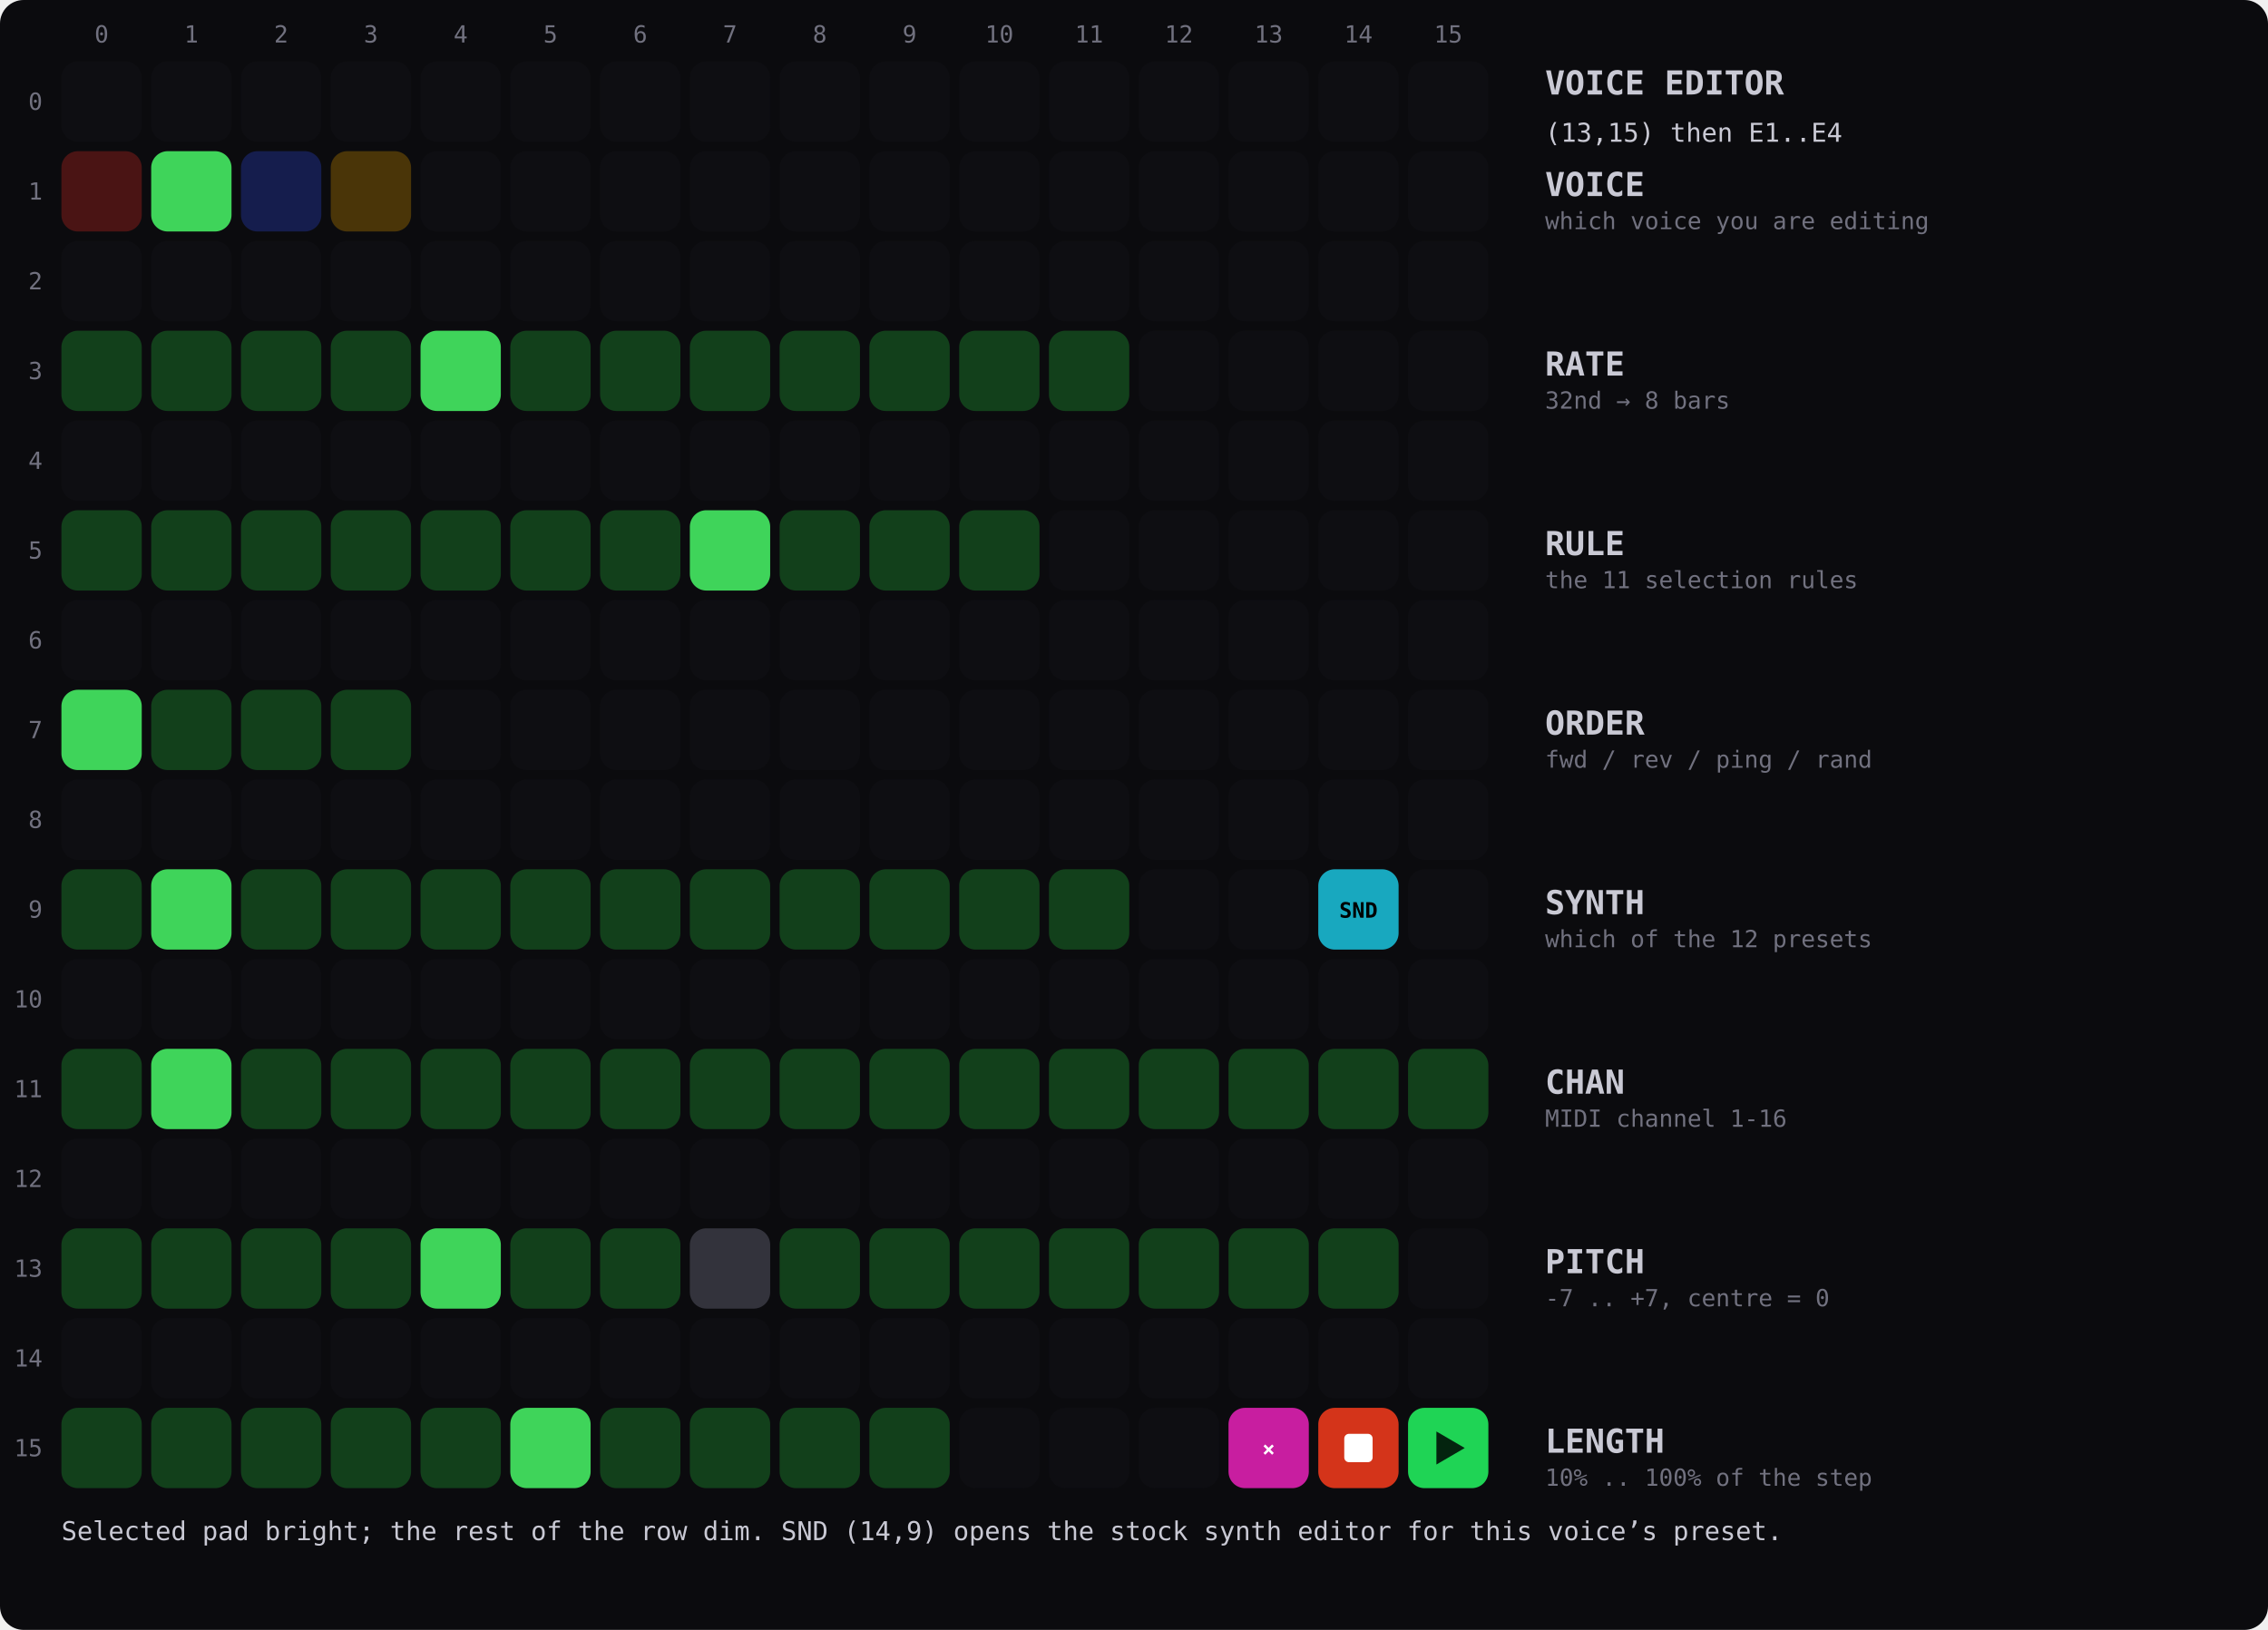
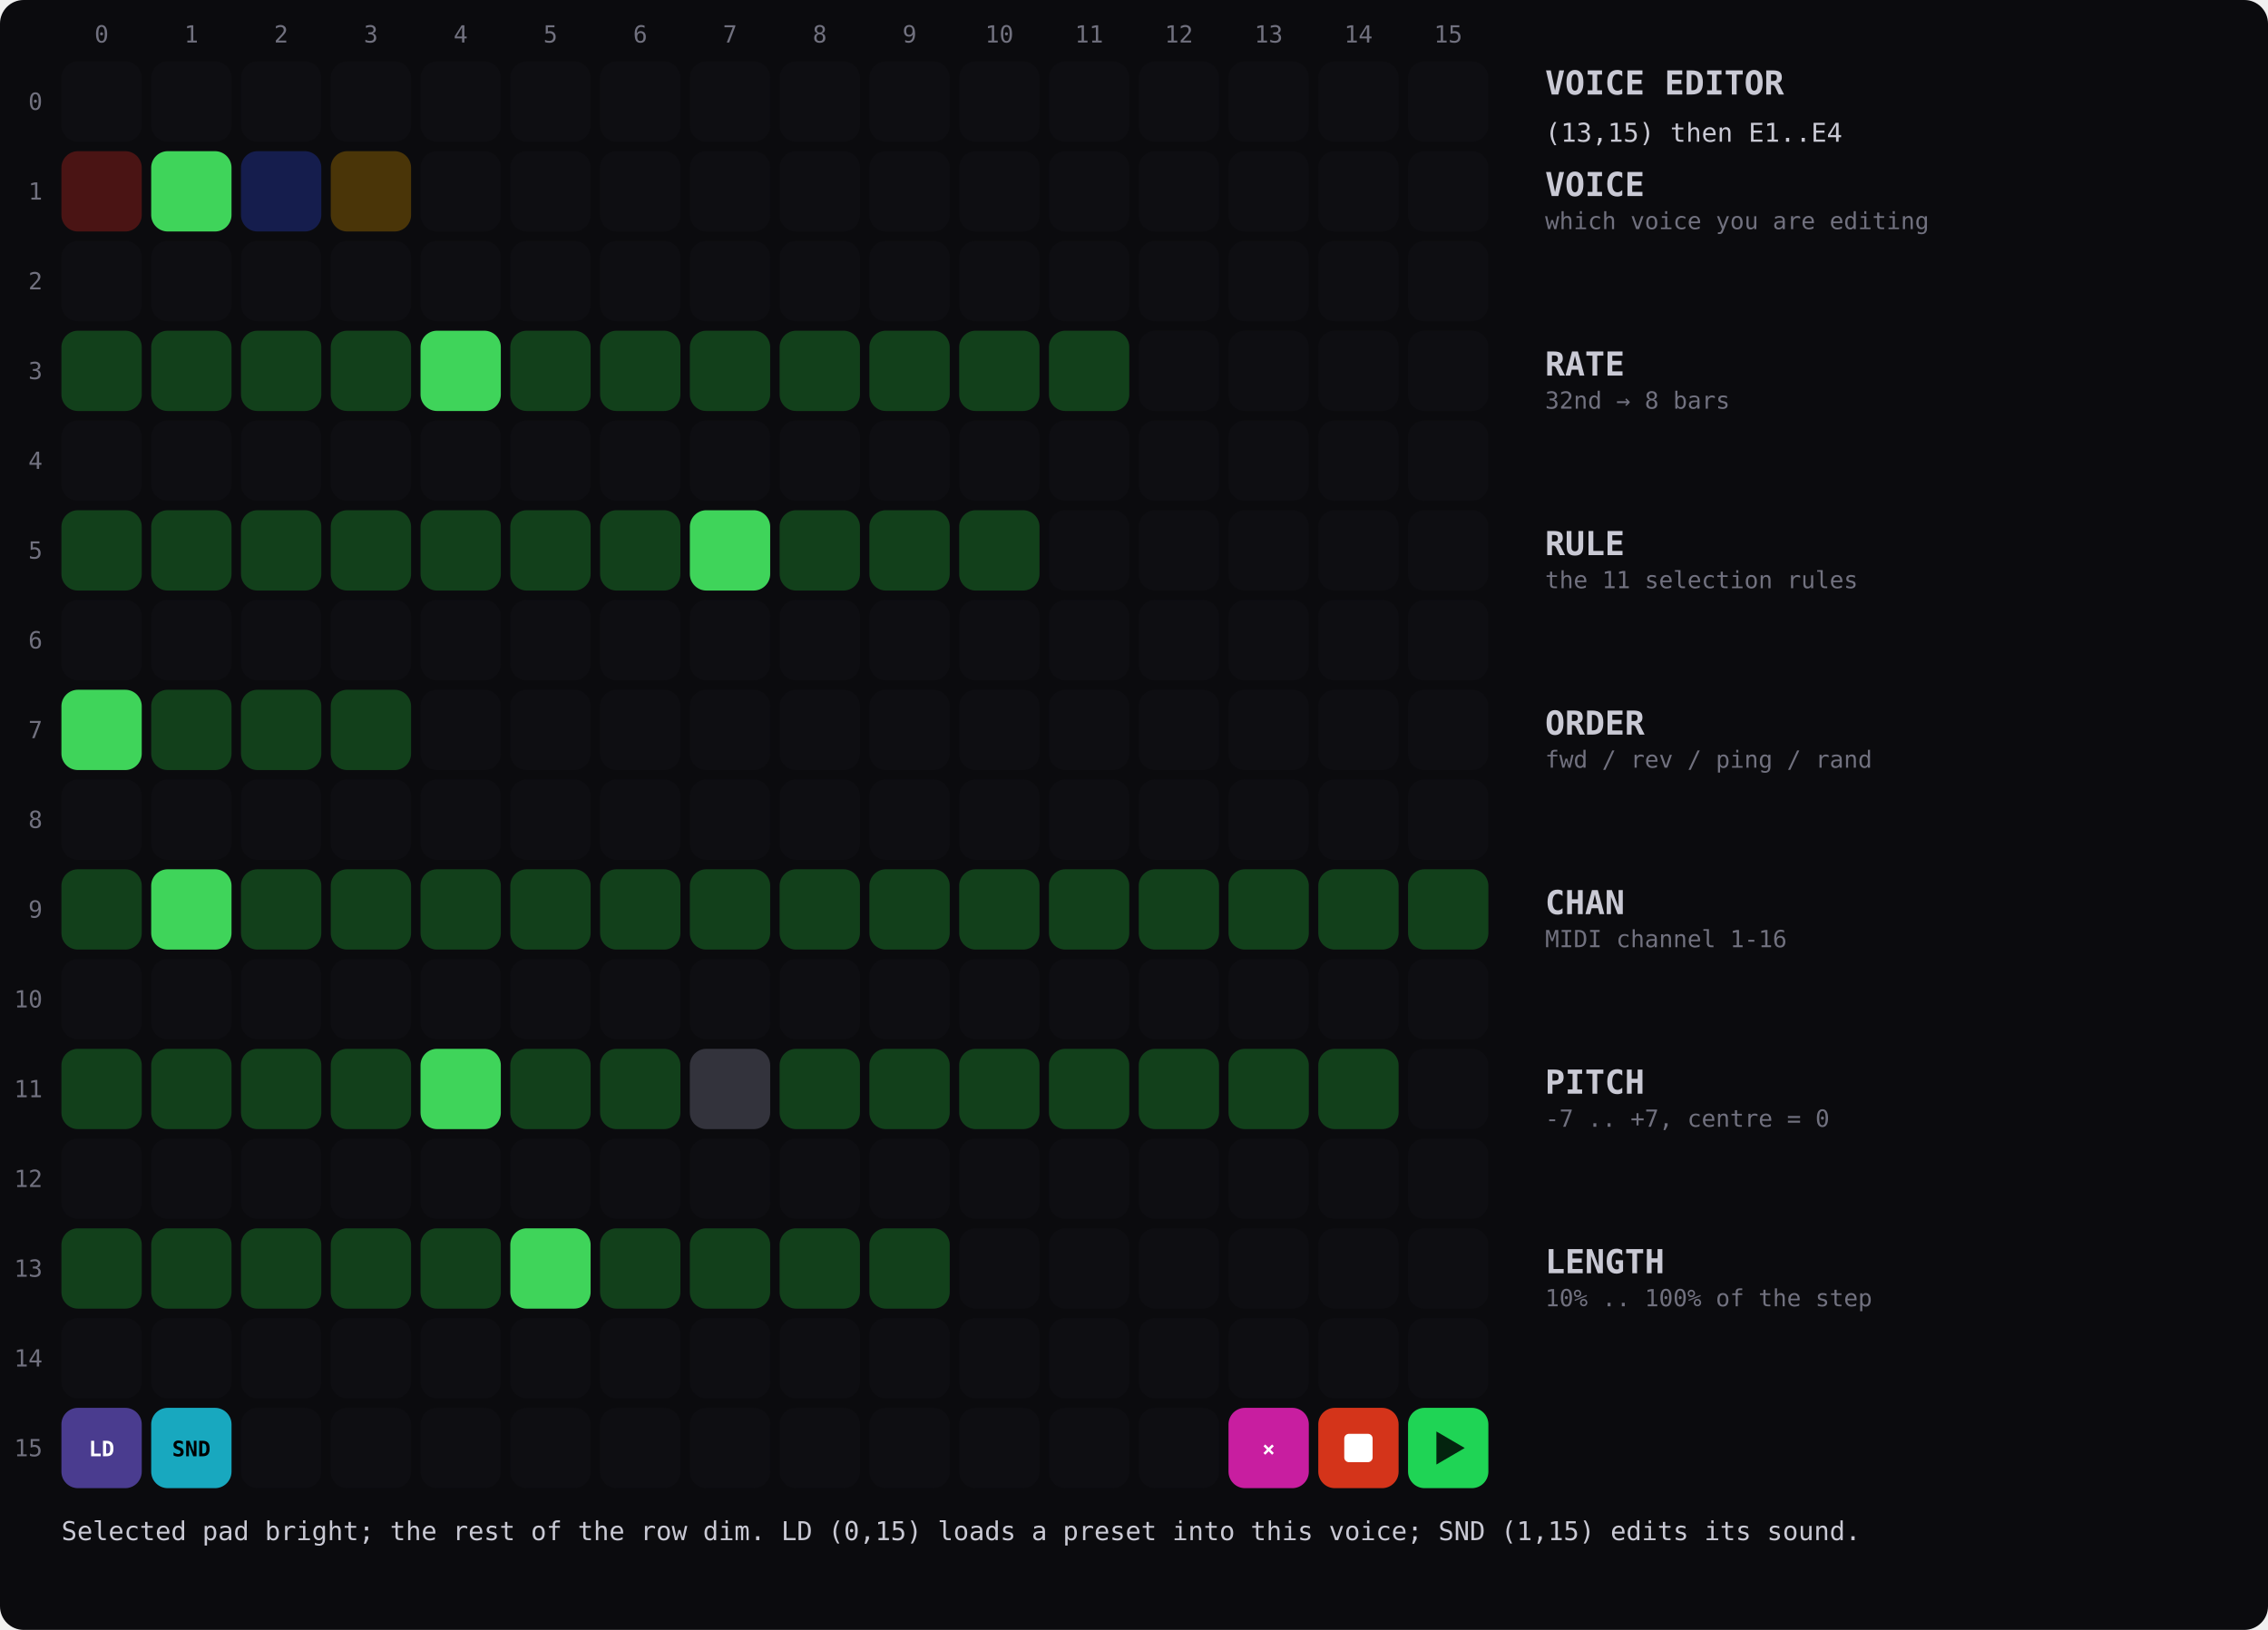
<svg xmlns="http://www.w3.org/2000/svg" width="960" height="690" viewBox="0 0 960 690" role="img" aria-label="plinky-life voice editor">
  <rect width="960" height="690" rx="10" fill="#0b0b0e" />
  <style>text{font-family:ui-monospace,SFMono-Regular,Menlo,Consolas,monospace}.t{font-size:11px;fill:#c9c9d4}.h{font-size:14px;font-weight:700;fill:#c9c9d4}.k{font-size:10px;fill:#71717f}.p{font-size:9px;font-weight:700}</style>
  <text class="k" x="43.0" y="18" text-anchor="middle">0</text>
  <text class="k" x="18" y="46.5" text-anchor="end">0</text>
  <text class="k" x="81.0" y="18" text-anchor="middle">1</text>
  <text class="k" x="18" y="84.5" text-anchor="end">1</text>
  <text class="k" x="119.0" y="18" text-anchor="middle">2</text>
  <text class="k" x="18" y="122.5" text-anchor="end">2</text>
  <text class="k" x="157.0" y="18" text-anchor="middle">3</text>
  <text class="k" x="18" y="160.5" text-anchor="end">3</text>
  <text class="k" x="195.0" y="18" text-anchor="middle">4</text>
  <text class="k" x="18" y="198.5" text-anchor="end">4</text>
  <text class="k" x="233.0" y="18" text-anchor="middle">5</text>
  <text class="k" x="18" y="236.5" text-anchor="end">5</text>
  <text class="k" x="271.0" y="18" text-anchor="middle">6</text>
  <text class="k" x="18" y="274.5" text-anchor="end">6</text>
  <text class="k" x="309.0" y="18" text-anchor="middle">7</text>
  <text class="k" x="18" y="312.5" text-anchor="end">7</text>
  <text class="k" x="347.0" y="18" text-anchor="middle">8</text>
  <text class="k" x="18" y="350.5" text-anchor="end">8</text>
  <text class="k" x="385.0" y="18" text-anchor="middle">9</text>
  <text class="k" x="18" y="388.5" text-anchor="end">9</text>
  <text class="k" x="423.0" y="18" text-anchor="middle">10</text>
  <text class="k" x="18" y="426.5" text-anchor="end">10</text>
  <text class="k" x="461.0" y="18" text-anchor="middle">11</text>
  <text class="k" x="18" y="464.5" text-anchor="end">11</text>
  <text class="k" x="499.0" y="18" text-anchor="middle">12</text>
  <text class="k" x="18" y="502.5" text-anchor="end">12</text>
  <text class="k" x="537.0" y="18" text-anchor="middle">13</text>
  <text class="k" x="18" y="540.5" text-anchor="end">13</text>
  <text class="k" x="575.0" y="18" text-anchor="middle">14</text>
  <text class="k" x="18" y="578.5" text-anchor="end">14</text>
  <text class="k" x="613.0" y="18" text-anchor="middle">15</text>
  <text class="k" x="18" y="616.5" text-anchor="end">15</text>
  <rect x="26" y="26" width="34" height="34" rx="7" fill="#0e0e12" />
  <rect x="64" y="26" width="34" height="34" rx="7" fill="#0e0e12" />
  <rect x="102" y="26" width="34" height="34" rx="7" fill="#0e0e12" />
  <rect x="140" y="26" width="34" height="34" rx="7" fill="#0e0e12" />
  <rect x="178" y="26" width="34" height="34" rx="7" fill="#0e0e12" />
  <rect x="216" y="26" width="34" height="34" rx="7" fill="#0e0e12" />
  <rect x="254" y="26" width="34" height="34" rx="7" fill="#0e0e12" />
  <rect x="292" y="26" width="34" height="34" rx="7" fill="#0e0e12" />
  <rect x="330" y="26" width="34" height="34" rx="7" fill="#0e0e12" />
  <rect x="368" y="26" width="34" height="34" rx="7" fill="#0e0e12" />
  <rect x="406" y="26" width="34" height="34" rx="7" fill="#0e0e12" />
  <rect x="444" y="26" width="34" height="34" rx="7" fill="#0e0e12" />
  <rect x="482" y="26" width="34" height="34" rx="7" fill="#0e0e12" />
  <rect x="520" y="26" width="34" height="34" rx="7" fill="#0e0e12" />
  <rect x="558" y="26" width="34" height="34" rx="7" fill="#0e0e12" />
  <rect x="596" y="26" width="34" height="34" rx="7" fill="#0e0e12" />
  <rect x="26" y="64" width="34" height="34" rx="7" fill="#4a1414" />
  <rect x="64" y="64" width="34" height="34" rx="7" fill="#3fd45a" />
  <rect x="102" y="64" width="34" height="34" rx="7" fill="#151d4d" />
  <rect x="140" y="64" width="34" height="34" rx="7" fill="#4a3508" />
  <rect x="178" y="64" width="34" height="34" rx="7" fill="#0e0e12" />
  <rect x="216" y="64" width="34" height="34" rx="7" fill="#0e0e12" />
  <rect x="254" y="64" width="34" height="34" rx="7" fill="#0e0e12" />
  <rect x="292" y="64" width="34" height="34" rx="7" fill="#0e0e12" />
  <rect x="330" y="64" width="34" height="34" rx="7" fill="#0e0e12" />
  <rect x="368" y="64" width="34" height="34" rx="7" fill="#0e0e12" />
  <rect x="406" y="64" width="34" height="34" rx="7" fill="#0e0e12" />
  <rect x="444" y="64" width="34" height="34" rx="7" fill="#0e0e12" />
  <rect x="482" y="64" width="34" height="34" rx="7" fill="#0e0e12" />
  <rect x="520" y="64" width="34" height="34" rx="7" fill="#0e0e12" />
  <rect x="558" y="64" width="34" height="34" rx="7" fill="#0e0e12" />
  <rect x="596" y="64" width="34" height="34" rx="7" fill="#0e0e12" />
  <rect x="26" y="102" width="34" height="34" rx="7" fill="#0e0e12" />
  <rect x="64" y="102" width="34" height="34" rx="7" fill="#0e0e12" />
  <rect x="102" y="102" width="34" height="34" rx="7" fill="#0e0e12" />
  <rect x="140" y="102" width="34" height="34" rx="7" fill="#0e0e12" />
  <rect x="178" y="102" width="34" height="34" rx="7" fill="#0e0e12" />
  <rect x="216" y="102" width="34" height="34" rx="7" fill="#0e0e12" />
  <rect x="254" y="102" width="34" height="34" rx="7" fill="#0e0e12" />
  <rect x="292" y="102" width="34" height="34" rx="7" fill="#0e0e12" />
  <rect x="330" y="102" width="34" height="34" rx="7" fill="#0e0e12" />
  <rect x="368" y="102" width="34" height="34" rx="7" fill="#0e0e12" />
  <rect x="406" y="102" width="34" height="34" rx="7" fill="#0e0e12" />
  <rect x="444" y="102" width="34" height="34" rx="7" fill="#0e0e12" />
  <rect x="482" y="102" width="34" height="34" rx="7" fill="#0e0e12" />
  <rect x="520" y="102" width="34" height="34" rx="7" fill="#0e0e12" />
  <rect x="558" y="102" width="34" height="34" rx="7" fill="#0e0e12" />
  <rect x="596" y="102" width="34" height="34" rx="7" fill="#0e0e12" />
  <rect x="26" y="140" width="34" height="34" rx="7" fill="#12401b" />
  <rect x="64" y="140" width="34" height="34" rx="7" fill="#12401b" />
  <rect x="102" y="140" width="34" height="34" rx="7" fill="#12401b" />
  <rect x="140" y="140" width="34" height="34" rx="7" fill="#12401b" />
  <rect x="178" y="140" width="34" height="34" rx="7" fill="#3fd45a" />
  <rect x="216" y="140" width="34" height="34" rx="7" fill="#12401b" />
  <rect x="254" y="140" width="34" height="34" rx="7" fill="#12401b" />
  <rect x="292" y="140" width="34" height="34" rx="7" fill="#12401b" />
  <rect x="330" y="140" width="34" height="34" rx="7" fill="#12401b" />
  <rect x="368" y="140" width="34" height="34" rx="7" fill="#12401b" />
  <rect x="406" y="140" width="34" height="34" rx="7" fill="#12401b" />
  <rect x="444" y="140" width="34" height="34" rx="7" fill="#12401b" />
  <rect x="482" y="140" width="34" height="34" rx="7" fill="#0e0e12" />
  <rect x="520" y="140" width="34" height="34" rx="7" fill="#0e0e12" />
  <rect x="558" y="140" width="34" height="34" rx="7" fill="#0e0e12" />
  <rect x="596" y="140" width="34" height="34" rx="7" fill="#0e0e12" />
  <rect x="26" y="178" width="34" height="34" rx="7" fill="#0e0e12" />
  <rect x="64" y="178" width="34" height="34" rx="7" fill="#0e0e12" />
  <rect x="102" y="178" width="34" height="34" rx="7" fill="#0e0e12" />
  <rect x="140" y="178" width="34" height="34" rx="7" fill="#0e0e12" />
  <rect x="178" y="178" width="34" height="34" rx="7" fill="#0e0e12" />
  <rect x="216" y="178" width="34" height="34" rx="7" fill="#0e0e12" />
  <rect x="254" y="178" width="34" height="34" rx="7" fill="#0e0e12" />
  <rect x="292" y="178" width="34" height="34" rx="7" fill="#0e0e12" />
  <rect x="330" y="178" width="34" height="34" rx="7" fill="#0e0e12" />
  <rect x="368" y="178" width="34" height="34" rx="7" fill="#0e0e12" />
  <rect x="406" y="178" width="34" height="34" rx="7" fill="#0e0e12" />
  <rect x="444" y="178" width="34" height="34" rx="7" fill="#0e0e12" />
  <rect x="482" y="178" width="34" height="34" rx="7" fill="#0e0e12" />
  <rect x="520" y="178" width="34" height="34" rx="7" fill="#0e0e12" />
  <rect x="558" y="178" width="34" height="34" rx="7" fill="#0e0e12" />
  <rect x="596" y="178" width="34" height="34" rx="7" fill="#0e0e12" />
  <rect x="26" y="216" width="34" height="34" rx="7" fill="#12401b" />
  <rect x="64" y="216" width="34" height="34" rx="7" fill="#12401b" />
  <rect x="102" y="216" width="34" height="34" rx="7" fill="#12401b" />
  <rect x="140" y="216" width="34" height="34" rx="7" fill="#12401b" />
  <rect x="178" y="216" width="34" height="34" rx="7" fill="#12401b" />
  <rect x="216" y="216" width="34" height="34" rx="7" fill="#12401b" />
  <rect x="254" y="216" width="34" height="34" rx="7" fill="#12401b" />
  <rect x="292" y="216" width="34" height="34" rx="7" fill="#3fd45a" />
  <rect x="330" y="216" width="34" height="34" rx="7" fill="#12401b" />
  <rect x="368" y="216" width="34" height="34" rx="7" fill="#12401b" />
  <rect x="406" y="216" width="34" height="34" rx="7" fill="#12401b" />
  <rect x="444" y="216" width="34" height="34" rx="7" fill="#0e0e12" />
  <rect x="482" y="216" width="34" height="34" rx="7" fill="#0e0e12" />
  <rect x="520" y="216" width="34" height="34" rx="7" fill="#0e0e12" />
  <rect x="558" y="216" width="34" height="34" rx="7" fill="#0e0e12" />
  <rect x="596" y="216" width="34" height="34" rx="7" fill="#0e0e12" />
  <rect x="26" y="254" width="34" height="34" rx="7" fill="#0e0e12" />
  <rect x="64" y="254" width="34" height="34" rx="7" fill="#0e0e12" />
  <rect x="102" y="254" width="34" height="34" rx="7" fill="#0e0e12" />
  <rect x="140" y="254" width="34" height="34" rx="7" fill="#0e0e12" />
  <rect x="178" y="254" width="34" height="34" rx="7" fill="#0e0e12" />
  <rect x="216" y="254" width="34" height="34" rx="7" fill="#0e0e12" />
  <rect x="254" y="254" width="34" height="34" rx="7" fill="#0e0e12" />
  <rect x="292" y="254" width="34" height="34" rx="7" fill="#0e0e12" />
  <rect x="330" y="254" width="34" height="34" rx="7" fill="#0e0e12" />
  <rect x="368" y="254" width="34" height="34" rx="7" fill="#0e0e12" />
  <rect x="406" y="254" width="34" height="34" rx="7" fill="#0e0e12" />
  <rect x="444" y="254" width="34" height="34" rx="7" fill="#0e0e12" />
  <rect x="482" y="254" width="34" height="34" rx="7" fill="#0e0e12" />
  <rect x="520" y="254" width="34" height="34" rx="7" fill="#0e0e12" />
  <rect x="558" y="254" width="34" height="34" rx="7" fill="#0e0e12" />
  <rect x="596" y="254" width="34" height="34" rx="7" fill="#0e0e12" />
  <rect x="26" y="292" width="34" height="34" rx="7" fill="#3fd45a" />
  <rect x="64" y="292" width="34" height="34" rx="7" fill="#12401b" />
  <rect x="102" y="292" width="34" height="34" rx="7" fill="#12401b" />
  <rect x="140" y="292" width="34" height="34" rx="7" fill="#12401b" />
  <rect x="178" y="292" width="34" height="34" rx="7" fill="#0e0e12" />
  <rect x="216" y="292" width="34" height="34" rx="7" fill="#0e0e12" />
  <rect x="254" y="292" width="34" height="34" rx="7" fill="#0e0e12" />
  <rect x="292" y="292" width="34" height="34" rx="7" fill="#0e0e12" />
  <rect x="330" y="292" width="34" height="34" rx="7" fill="#0e0e12" />
  <rect x="368" y="292" width="34" height="34" rx="7" fill="#0e0e12" />
  <rect x="406" y="292" width="34" height="34" rx="7" fill="#0e0e12" />
  <rect x="444" y="292" width="34" height="34" rx="7" fill="#0e0e12" />
  <rect x="482" y="292" width="34" height="34" rx="7" fill="#0e0e12" />
  <rect x="520" y="292" width="34" height="34" rx="7" fill="#0e0e12" />
  <rect x="558" y="292" width="34" height="34" rx="7" fill="#0e0e12" />
  <rect x="596" y="292" width="34" height="34" rx="7" fill="#0e0e12" />
  <rect x="26" y="330" width="34" height="34" rx="7" fill="#0e0e12" />
  <rect x="64" y="330" width="34" height="34" rx="7" fill="#0e0e12" />
  <rect x="102" y="330" width="34" height="34" rx="7" fill="#0e0e12" />
  <rect x="140" y="330" width="34" height="34" rx="7" fill="#0e0e12" />
  <rect x="178" y="330" width="34" height="34" rx="7" fill="#0e0e12" />
  <rect x="216" y="330" width="34" height="34" rx="7" fill="#0e0e12" />
  <rect x="254" y="330" width="34" height="34" rx="7" fill="#0e0e12" />
  <rect x="292" y="330" width="34" height="34" rx="7" fill="#0e0e12" />
  <rect x="330" y="330" width="34" height="34" rx="7" fill="#0e0e12" />
  <rect x="368" y="330" width="34" height="34" rx="7" fill="#0e0e12" />
  <rect x="406" y="330" width="34" height="34" rx="7" fill="#0e0e12" />
  <rect x="444" y="330" width="34" height="34" rx="7" fill="#0e0e12" />
  <rect x="482" y="330" width="34" height="34" rx="7" fill="#0e0e12" />
  <rect x="520" y="330" width="34" height="34" rx="7" fill="#0e0e12" />
  <rect x="558" y="330" width="34" height="34" rx="7" fill="#0e0e12" />
  <rect x="596" y="330" width="34" height="34" rx="7" fill="#0e0e12" />
  <rect x="26" y="368" width="34" height="34" rx="7" fill="#12401b" />
  <rect x="64" y="368" width="34" height="34" rx="7" fill="#3fd45a" />
  <rect x="102" y="368" width="34" height="34" rx="7" fill="#12401b" />
  <rect x="140" y="368" width="34" height="34" rx="7" fill="#12401b" />
  <rect x="178" y="368" width="34" height="34" rx="7" fill="#12401b" />
  <rect x="216" y="368" width="34" height="34" rx="7" fill="#12401b" />
  <rect x="254" y="368" width="34" height="34" rx="7" fill="#12401b" />
  <rect x="292" y="368" width="34" height="34" rx="7" fill="#12401b" />
  <rect x="330" y="368" width="34" height="34" rx="7" fill="#12401b" />
  <rect x="368" y="368" width="34" height="34" rx="7" fill="#12401b" />
  <rect x="406" y="368" width="34" height="34" rx="7" fill="#12401b" />
  <rect x="444" y="368" width="34" height="34" rx="7" fill="#12401b" />
-   <rect x="482" y="368" width="34" height="34" rx="7" fill="#0e0e12" />
-   <rect x="520" y="368" width="34" height="34" rx="7" fill="#0e0e12" />
-   <rect x="558" y="368" width="34" height="34" rx="7" fill="#0e0e12" />
-   <rect x="596" y="368" width="34" height="34" rx="7" fill="#0e0e12" />
+   <rect x="482" y="368" width="34" height="34" rx="7" fill="#12401b" />
+   <rect x="520" y="368" width="34" height="34" rx="7" fill="#12401b" />
+   <rect x="558" y="368" width="34" height="34" rx="7" fill="#12401b" />
+   <rect x="596" y="368" width="34" height="34" rx="7" fill="#12401b" />
  <rect x="26" y="406" width="34" height="34" rx="7" fill="#0e0e12" />
  <rect x="64" y="406" width="34" height="34" rx="7" fill="#0e0e12" />
  <rect x="102" y="406" width="34" height="34" rx="7" fill="#0e0e12" />
  <rect x="140" y="406" width="34" height="34" rx="7" fill="#0e0e12" />
  <rect x="178" y="406" width="34" height="34" rx="7" fill="#0e0e12" />
  <rect x="216" y="406" width="34" height="34" rx="7" fill="#0e0e12" />
  <rect x="254" y="406" width="34" height="34" rx="7" fill="#0e0e12" />
  <rect x="292" y="406" width="34" height="34" rx="7" fill="#0e0e12" />
  <rect x="330" y="406" width="34" height="34" rx="7" fill="#0e0e12" />
  <rect x="368" y="406" width="34" height="34" rx="7" fill="#0e0e12" />
  <rect x="406" y="406" width="34" height="34" rx="7" fill="#0e0e12" />
  <rect x="444" y="406" width="34" height="34" rx="7" fill="#0e0e12" />
  <rect x="482" y="406" width="34" height="34" rx="7" fill="#0e0e12" />
  <rect x="520" y="406" width="34" height="34" rx="7" fill="#0e0e12" />
  <rect x="558" y="406" width="34" height="34" rx="7" fill="#0e0e12" />
  <rect x="596" y="406" width="34" height="34" rx="7" fill="#0e0e12" />
  <rect x="26" y="444" width="34" height="34" rx="7" fill="#12401b" />
-   <rect x="64" y="444" width="34" height="34" rx="7" fill="#3fd45a" />
+   <rect x="64" y="444" width="34" height="34" rx="7" fill="#12401b" />
  <rect x="102" y="444" width="34" height="34" rx="7" fill="#12401b" />
  <rect x="140" y="444" width="34" height="34" rx="7" fill="#12401b" />
-   <rect x="178" y="444" width="34" height="34" rx="7" fill="#12401b" />
+   <rect x="178" y="444" width="34" height="34" rx="7" fill="#3fd45a" />
  <rect x="216" y="444" width="34" height="34" rx="7" fill="#12401b" />
  <rect x="254" y="444" width="34" height="34" rx="7" fill="#12401b" />
-   <rect x="292" y="444" width="34" height="34" rx="7" fill="#12401b" />
+   <rect x="292" y="444" width="34" height="34" rx="7" fill="#33333c" />
  <rect x="330" y="444" width="34" height="34" rx="7" fill="#12401b" />
  <rect x="368" y="444" width="34" height="34" rx="7" fill="#12401b" />
  <rect x="406" y="444" width="34" height="34" rx="7" fill="#12401b" />
  <rect x="444" y="444" width="34" height="34" rx="7" fill="#12401b" />
  <rect x="482" y="444" width="34" height="34" rx="7" fill="#12401b" />
  <rect x="520" y="444" width="34" height="34" rx="7" fill="#12401b" />
  <rect x="558" y="444" width="34" height="34" rx="7" fill="#12401b" />
-   <rect x="596" y="444" width="34" height="34" rx="7" fill="#12401b" />
+   <rect x="596" y="444" width="34" height="34" rx="7" fill="#0e0e12" />
  <rect x="26" y="482" width="34" height="34" rx="7" fill="#0e0e12" />
  <rect x="64" y="482" width="34" height="34" rx="7" fill="#0e0e12" />
  <rect x="102" y="482" width="34" height="34" rx="7" fill="#0e0e12" />
  <rect x="140" y="482" width="34" height="34" rx="7" fill="#0e0e12" />
  <rect x="178" y="482" width="34" height="34" rx="7" fill="#0e0e12" />
  <rect x="216" y="482" width="34" height="34" rx="7" fill="#0e0e12" />
  <rect x="254" y="482" width="34" height="34" rx="7" fill="#0e0e12" />
  <rect x="292" y="482" width="34" height="34" rx="7" fill="#0e0e12" />
  <rect x="330" y="482" width="34" height="34" rx="7" fill="#0e0e12" />
  <rect x="368" y="482" width="34" height="34" rx="7" fill="#0e0e12" />
  <rect x="406" y="482" width="34" height="34" rx="7" fill="#0e0e12" />
  <rect x="444" y="482" width="34" height="34" rx="7" fill="#0e0e12" />
  <rect x="482" y="482" width="34" height="34" rx="7" fill="#0e0e12" />
  <rect x="520" y="482" width="34" height="34" rx="7" fill="#0e0e12" />
  <rect x="558" y="482" width="34" height="34" rx="7" fill="#0e0e12" />
  <rect x="596" y="482" width="34" height="34" rx="7" fill="#0e0e12" />
  <rect x="26" y="520" width="34" height="34" rx="7" fill="#12401b" />
  <rect x="64" y="520" width="34" height="34" rx="7" fill="#12401b" />
  <rect x="102" y="520" width="34" height="34" rx="7" fill="#12401b" />
  <rect x="140" y="520" width="34" height="34" rx="7" fill="#12401b" />
-   <rect x="178" y="520" width="34" height="34" rx="7" fill="#3fd45a" />
-   <rect x="216" y="520" width="34" height="34" rx="7" fill="#12401b" />
+   <rect x="178" y="520" width="34" height="34" rx="7" fill="#12401b" />
+   <rect x="216" y="520" width="34" height="34" rx="7" fill="#3fd45a" />
  <rect x="254" y="520" width="34" height="34" rx="7" fill="#12401b" />
-   <rect x="292" y="520" width="34" height="34" rx="7" fill="#33333c" />
+   <rect x="292" y="520" width="34" height="34" rx="7" fill="#12401b" />
  <rect x="330" y="520" width="34" height="34" rx="7" fill="#12401b" />
  <rect x="368" y="520" width="34" height="34" rx="7" fill="#12401b" />
-   <rect x="406" y="520" width="34" height="34" rx="7" fill="#12401b" />
-   <rect x="444" y="520" width="34" height="34" rx="7" fill="#12401b" />
-   <rect x="482" y="520" width="34" height="34" rx="7" fill="#12401b" />
-   <rect x="520" y="520" width="34" height="34" rx="7" fill="#12401b" />
-   <rect x="558" y="520" width="34" height="34" rx="7" fill="#12401b" />
+   <rect x="406" y="520" width="34" height="34" rx="7" fill="#0e0e12" />
+   <rect x="444" y="520" width="34" height="34" rx="7" fill="#0e0e12" />
+   <rect x="482" y="520" width="34" height="34" rx="7" fill="#0e0e12" />
+   <rect x="520" y="520" width="34" height="34" rx="7" fill="#0e0e12" />
+   <rect x="558" y="520" width="34" height="34" rx="7" fill="#0e0e12" />
  <rect x="596" y="520" width="34" height="34" rx="7" fill="#0e0e12" />
  <rect x="26" y="558" width="34" height="34" rx="7" fill="#0e0e12" />
  <rect x="64" y="558" width="34" height="34" rx="7" fill="#0e0e12" />
  <rect x="102" y="558" width="34" height="34" rx="7" fill="#0e0e12" />
  <rect x="140" y="558" width="34" height="34" rx="7" fill="#0e0e12" />
  <rect x="178" y="558" width="34" height="34" rx="7" fill="#0e0e12" />
  <rect x="216" y="558" width="34" height="34" rx="7" fill="#0e0e12" />
  <rect x="254" y="558" width="34" height="34" rx="7" fill="#0e0e12" />
  <rect x="292" y="558" width="34" height="34" rx="7" fill="#0e0e12" />
  <rect x="330" y="558" width="34" height="34" rx="7" fill="#0e0e12" />
  <rect x="368" y="558" width="34" height="34" rx="7" fill="#0e0e12" />
  <rect x="406" y="558" width="34" height="34" rx="7" fill="#0e0e12" />
  <rect x="444" y="558" width="34" height="34" rx="7" fill="#0e0e12" />
  <rect x="482" y="558" width="34" height="34" rx="7" fill="#0e0e12" />
  <rect x="520" y="558" width="34" height="34" rx="7" fill="#0e0e12" />
  <rect x="558" y="558" width="34" height="34" rx="7" fill="#0e0e12" />
  <rect x="596" y="558" width="34" height="34" rx="7" fill="#0e0e12" />
-   <rect x="26" y="596" width="34" height="34" rx="7" fill="#12401b" />
-   <rect x="64" y="596" width="34" height="34" rx="7" fill="#12401b" />
-   <rect x="102" y="596" width="34" height="34" rx="7" fill="#12401b" />
-   <rect x="140" y="596" width="34" height="34" rx="7" fill="#12401b" />
-   <rect x="178" y="596" width="34" height="34" rx="7" fill="#12401b" />
-   <rect x="216" y="596" width="34" height="34" rx="7" fill="#3fd45a" />
-   <rect x="254" y="596" width="34" height="34" rx="7" fill="#12401b" />
-   <rect x="292" y="596" width="34" height="34" rx="7" fill="#12401b" />
-   <rect x="330" y="596" width="34" height="34" rx="7" fill="#12401b" />
-   <rect x="368" y="596" width="34" height="34" rx="7" fill="#12401b" />
+   <rect x="26" y="596" width="34" height="34" rx="7" fill="#0e0e12" />
+   <rect x="64" y="596" width="34" height="34" rx="7" fill="#0e0e12" />
+   <rect x="102" y="596" width="34" height="34" rx="7" fill="#0e0e12" />
+   <rect x="140" y="596" width="34" height="34" rx="7" fill="#0e0e12" />
+   <rect x="178" y="596" width="34" height="34" rx="7" fill="#0e0e12" />
+   <rect x="216" y="596" width="34" height="34" rx="7" fill="#0e0e12" />
+   <rect x="254" y="596" width="34" height="34" rx="7" fill="#0e0e12" />
+   <rect x="292" y="596" width="34" height="34" rx="7" fill="#0e0e12" />
+   <rect x="330" y="596" width="34" height="34" rx="7" fill="#0e0e12" />
+   <rect x="368" y="596" width="34" height="34" rx="7" fill="#0e0e12" />
  <rect x="406" y="596" width="34" height="34" rx="7" fill="#0e0e12" />
  <rect x="444" y="596" width="34" height="34" rx="7" fill="#0e0e12" />
  <rect x="482" y="596" width="34" height="34" rx="7" fill="#0e0e12" />
-   <rect x="558" y="368" width="34" height="34" rx="7" fill="#18a8bf" />
-   <text class="p" x="575.0" y="388.5" text-anchor="middle" fill="#000">SND</text>
+   <rect x="26" y="596" width="34" height="34" rx="7" fill="#4a3c8f" />
+   <text class="p" x="43.0" y="616.5" text-anchor="middle" fill="#fff">LD</text>
+   <rect x="64" y="596" width="34" height="34" rx="7" fill="#18a8bf" />
+   <text class="p" x="81.0" y="616.5" text-anchor="middle" fill="#000">SND</text>
  <rect x="520" y="596" width="34" height="34" rx="7" fill="#c81ea0" />
  <text class="p" x="537.0" y="616.5" text-anchor="middle" fill="#fff">×</text>
  <rect x="558" y="596" width="34" height="34" rx="7" fill="#d4341a" />
  <rect x="596" y="596" width="34" height="34" rx="7" fill="#1fd455" />
  <rect x="569" y="607" width="12" height="12" rx="2" fill="#fff" />
  <path d="M608 606 L620 613 L608 620 Z" fill="#04240f" />
  <text class="h" x="654" y="40">VOICE EDITOR</text>
  <text class="t" x="654" y="60">(13,15) then E1..E4</text>
  <text class="h" x="654" y="83.0">VOICE</text>
  <text class="k" x="654" y="97.0">which voice you are editing</text>
  <text class="h" x="654" y="159.0">RATE</text>
  <text class="k" x="654" y="173.0">32nd → 8 bars</text>
  <text class="h" x="654" y="235.0">RULE</text>
  <text class="k" x="654" y="249.0">the 11 selection rules</text>
  <text class="h" x="654" y="311.0">ORDER</text>
  <text class="k" x="654" y="325.0">fwd / rev / ping / rand</text>
-   <text class="h" x="654" y="387.0">SYNTH</text>
-   <text class="k" x="654" y="401.0">which of the 12 presets</text>
-   <text class="h" x="654" y="463.0">CHAN</text>
-   <text class="k" x="654" y="477.0">MIDI channel 1-16</text>
-   <text class="h" x="654" y="539.0">PITCH</text>
-   <text class="k" x="654" y="553.0">-7 .. +7, centre = 0</text>
-   <text class="h" x="654" y="615.0">LENGTH</text>
-   <text class="k" x="654" y="629.0">10% .. 100% of the step</text>
-   <text class="t" x="26" y="652">Selected pad bright; the rest of the row dim. SND (14,9) opens the stock synth editor for this voice’s preset.</text>
+   <text class="h" x="654" y="387.0">CHAN</text>
+   <text class="k" x="654" y="401.0">MIDI channel 1-16</text>
+   <text class="h" x="654" y="463.0">PITCH</text>
+   <text class="k" x="654" y="477.0">-7 .. +7, centre = 0</text>
+   <text class="h" x="654" y="539.0">LENGTH</text>
+   <text class="k" x="654" y="553.0">10% .. 100% of the step</text>
+   <text class="t" x="26" y="652">Selected pad bright; the rest of the row dim. LD (0,15) loads a preset into this voice; SND (1,15) edits its sound.</text>
</svg>
